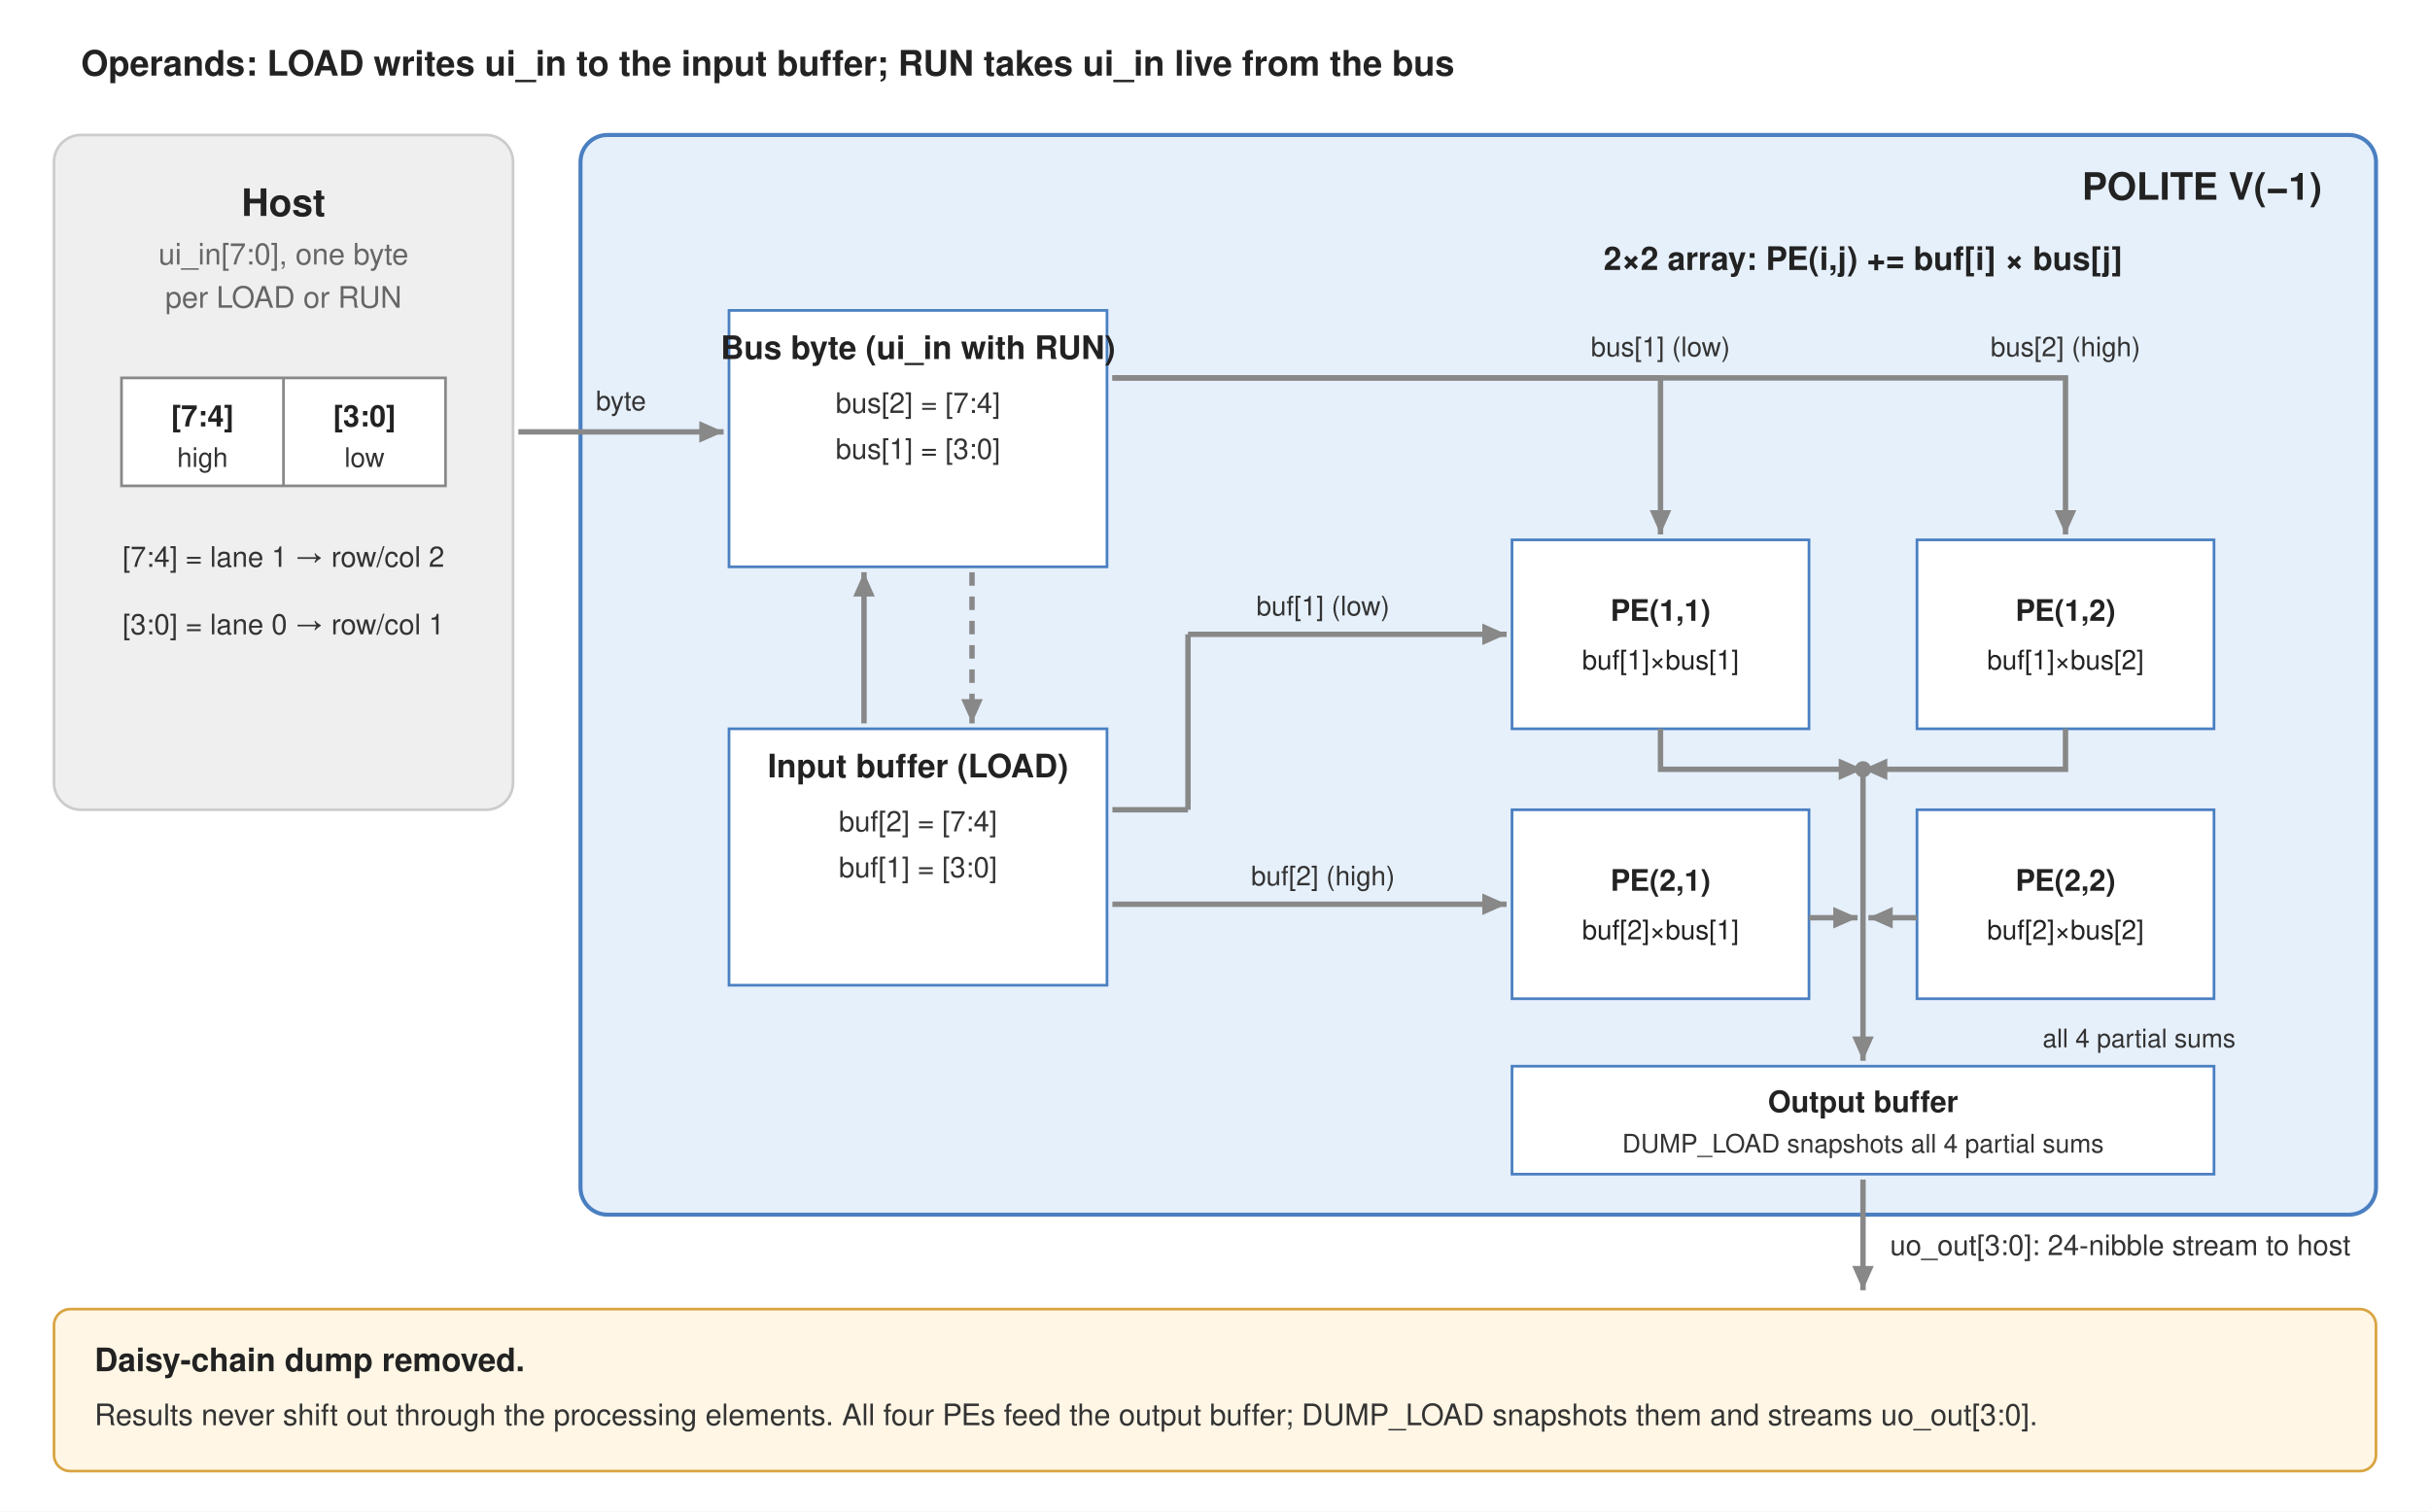
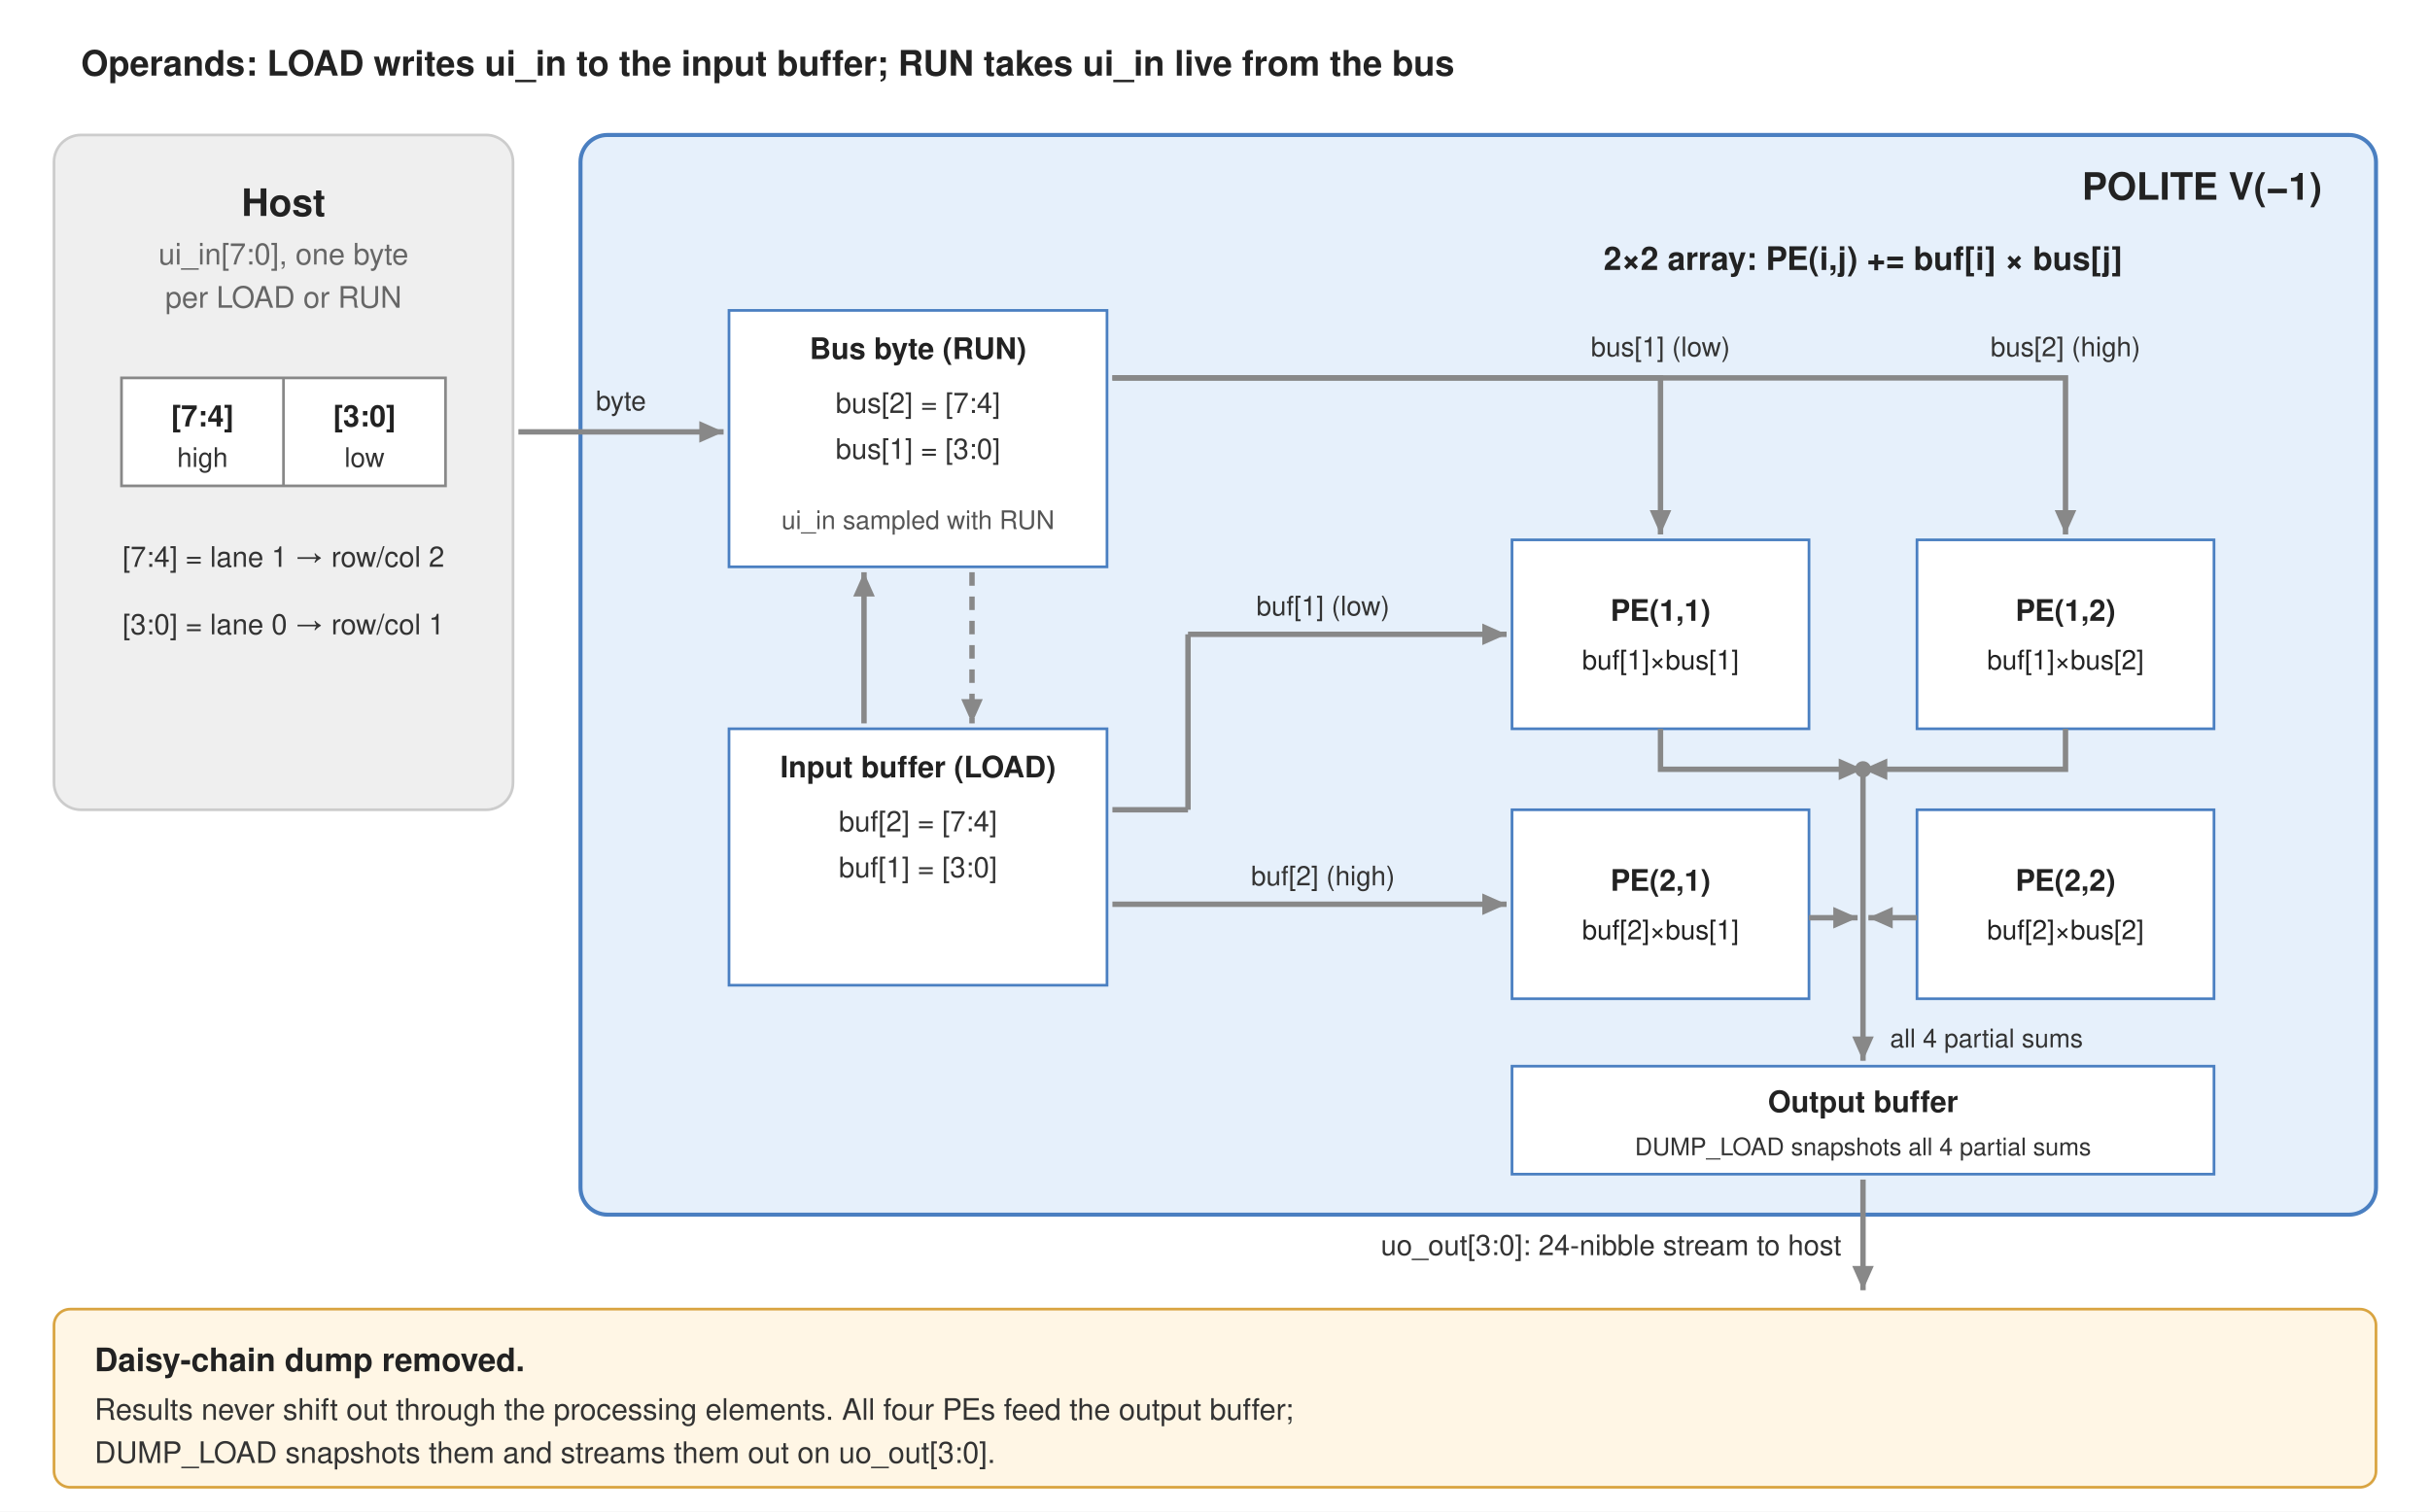
<svg xmlns="http://www.w3.org/2000/svg" width="900" height="560" viewBox="0 0 900 560">
  <defs>
    <marker id="a" markerWidth="10" markerHeight="8" refX="9" refY="4" orient="auto" markerUnits="userSpaceOnUse">
      <path d="M0,0 L9,4 L0,8 z" fill="#888" />
    </marker>
  </defs>
  <rect width="900" height="560" fill="#fff" />
  <text x="30" y="28" font-size="13" font-weight="bold" fill="#222" font-family="Helvetica,Arial,sans-serif">Operands: LOAD writes ui_in to the input buffer; RUN takes ui_in live from the bus</text>
  <rect x="20" y="50" width="170" height="250" rx="10" fill="#efefef" stroke="#ccc" />
  <text x="105" y="80" font-size="14" text-anchor="middle" font-weight="bold" fill="#222" font-family="Helvetica,Arial,sans-serif">Host</text>
  <text x="105" y="98" font-size="11" text-anchor="middle" fill="#666" font-family="Helvetica,Arial,sans-serif">ui_in[7:0], one byte</text>
  <text x="105" y="114" font-size="11" text-anchor="middle" fill="#666" font-family="Helvetica,Arial,sans-serif">per LOAD or RUN</text>
  <rect x="45" y="140" width="120" height="40" fill="#fff" stroke="#888" />
  <line x1="105" y1="140" x2="105" y2="180" stroke="#888" />
  <text x="75" y="158" font-size="11" text-anchor="middle" font-weight="bold" fill="#222" font-family="Helvetica,Arial,sans-serif">[7:4]</text>
  <text x="75" y="173" font-size="10" text-anchor="middle" fill="#333" font-family="Helvetica,Arial,sans-serif">high</text>
  <text x="135" y="158" font-size="11" text-anchor="middle" font-weight="bold" fill="#222" font-family="Helvetica,Arial,sans-serif">[3:0]</text>
  <text x="135" y="173" font-size="10" text-anchor="middle" fill="#333" font-family="Helvetica,Arial,sans-serif">low</text>
  <text x="105" y="210" font-size="10.5" text-anchor="middle" fill="#333" font-family="Helvetica,Arial,sans-serif">[7:4] = lane 1 → row/col 2</text>
  <text x="105" y="235" font-size="10.5" text-anchor="middle" fill="#333" font-family="Helvetica,Arial,sans-serif">[3:0] = lane 0 → row/col 1</text>
  <rect x="215" y="50" width="665" height="400" rx="10" fill="#e6f0fb" stroke="#4a7fc1" stroke-width="1.5" />
  <text x="860" y="74" font-size="14" text-anchor="end" font-weight="bold" fill="#222" font-family="Helvetica,Arial,sans-serif">POLITE V(−1)</text>
  <line x1="192" y1="160" x2="268" y2="160" stroke="#888" stroke-width="2" marker-end="url(#a)" />
  <text x="230" y="152" font-size="10" text-anchor="middle" fill="#333" font-family="Helvetica,Arial,sans-serif">byte</text>
  <rect x="270" y="115" width="140" height="95" fill="#fff" stroke="#4a7fc1" />
-   <text x="340" y="133" font-size="12" text-anchor="middle" font-weight="bold" fill="#222" font-family="Helvetica,Arial,sans-serif">Bus byte (ui_in with RUN)</text>
+   <text x="340" y="133" font-size="11" text-anchor="middle" font-weight="bold" fill="#222" font-family="Helvetica,Arial,sans-serif">Bus byte (RUN)</text>
  <text x="340" y="153" font-size="10.5" text-anchor="middle" fill="#333" font-family="Helvetica,Arial,sans-serif">bus[2] = [7:4]</text>
  <text x="340" y="170" font-size="10.5" text-anchor="middle" fill="#333" font-family="Helvetica,Arial,sans-serif">bus[1] = [3:0]</text>
-   <text x="340" y="196" font-size="9.5" text-anchor="middle" fill="#555" font-family="Helvetica,Arial,sans-serif" />
+   <text x="340" y="196" font-size="9.5" text-anchor="middle" fill="#555" font-family="Helvetica,Arial,sans-serif">ui_in sampled with RUN</text>
  <rect x="270" y="270" width="140" height="95" fill="#fff" stroke="#4a7fc1" />
-   <text x="340" y="288" font-size="12" text-anchor="middle" font-weight="bold" fill="#222" font-family="Helvetica,Arial,sans-serif">Input buffer (LOAD)</text>
+   <text x="340" y="288" font-size="11" text-anchor="middle" font-weight="bold" fill="#222" font-family="Helvetica,Arial,sans-serif">Input buffer (LOAD)</text>
  <text x="340" y="308" font-size="10.5" text-anchor="middle" fill="#333" font-family="Helvetica,Arial,sans-serif">buf[2] = [7:4]</text>
  <text x="340" y="325" font-size="10.5" text-anchor="middle" fill="#333" font-family="Helvetica,Arial,sans-serif">buf[1] = [3:0]</text>
  <text x="340" y="351" font-size="9.5" text-anchor="middle" fill="#555" font-family="Helvetica,Arial,sans-serif" />
  <line x1="320" y1="268" x2="320" y2="212" stroke="#888" stroke-width="2" marker-end="url(#a)" />
  <line x1="360" y1="212" x2="360" y2="268" stroke="#888" stroke-width="2" stroke-dasharray="5,4" marker-end="url(#a)" />
  <text x="232" y="236" font-size="9.5" fill="#333" font-family="Helvetica,Arial,sans-serif" />
  <text x="366" y="236" font-size="9.5" fill="#333" font-family="Helvetica,Arial,sans-serif" />
  <text x="340" y="390" font-size="10" text-anchor="middle" fill="#333" font-family="Helvetica,Arial,sans-serif" />
  <text x="340" y="405" font-size="10" text-anchor="middle" fill="#333" font-family="Helvetica,Arial,sans-serif" />
  <text x="340" y="420" font-size="10" text-anchor="middle" fill="#333" font-family="Helvetica,Arial,sans-serif" />
  <g font-size="11" text-anchor="middle" fill="#222" font-family="Helvetica,Arial,sans-serif">
    <rect x="560" y="200" width="110" height="70" fill="#fff" stroke="#4a7fc1" />
    <text x="615" y="230" font-weight="bold">PE(1,1)</text>
    <text x="615" y="248" font-size="10">buf[1]×bus[1]</text>
    <rect x="710" y="200" width="110" height="70" fill="#fff" stroke="#4a7fc1" />
    <text x="765" y="230" font-weight="bold">PE(1,2)</text>
    <text x="765" y="248" font-size="10">buf[1]×bus[2]</text>
    <rect x="560" y="300" width="110" height="70" fill="#fff" stroke="#4a7fc1" />
    <text x="615" y="330" font-weight="bold">PE(2,1)</text>
    <text x="615" y="348" font-size="10">buf[2]×bus[1]</text>
    <rect x="710" y="300" width="110" height="70" fill="#fff" stroke="#4a7fc1" />
    <text x="765" y="330" font-weight="bold">PE(2,2)</text>
    <text x="765" y="348" font-size="10">buf[2]×bus[2]</text>
  </g>
  <text x="690" y="100" font-size="12" text-anchor="middle" font-weight="bold" fill="#222" font-family="Helvetica,Arial,sans-serif">2×2 array: PE(i,j) += buf[i] × bus[j]</text>
  <polyline points="412,140 615,140 615,198" fill="none" stroke="#888" stroke-width="2" marker-end="url(#a)" />
  <polyline points="412,140 765,140 765,198" fill="none" stroke="#888" stroke-width="2" marker-end="url(#a)" />
  <text x="615" y="132" font-size="10" text-anchor="middle" fill="#333" font-family="Helvetica,Arial,sans-serif">bus[1] (low)</text>
  <text x="765" y="132" font-size="10" text-anchor="middle" fill="#333" font-family="Helvetica,Arial,sans-serif">bus[2] (high)</text>
  <line x1="440" y1="235" x2="558" y2="235" stroke="#888" stroke-width="2" marker-end="url(#a)" />
  <line x1="412" y1="335" x2="558" y2="335" stroke="#888" stroke-width="2" marker-end="url(#a)" />
  <line x1="412" y1="300" x2="440" y2="300" stroke="#888" stroke-width="2" />
  <line x1="440" y1="300" x2="440" y2="235" stroke="#888" stroke-width="2" />
  <text x="490" y="228" font-size="10" text-anchor="middle" fill="#333" font-family="Helvetica,Arial,sans-serif">buf[1] (low)</text>
  <text x="490" y="328" font-size="10" text-anchor="middle" fill="#333" font-family="Helvetica,Arial,sans-serif">buf[2] (high)</text>
  <rect x="560" y="395" width="260" height="40" fill="#fff" stroke="#4a7fc1" />
  <text x="690" y="412" font-size="11" text-anchor="middle" font-weight="bold" fill="#222" font-family="Helvetica,Arial,sans-serif">Output buffer</text>
-   <text x="690" y="427" font-size="9.5" text-anchor="middle" fill="#333" font-family="Helvetica,Arial,sans-serif">DUMP_LOAD snapshots all 4 partial sums</text>
+   <text x="690" y="428" font-size="9" text-anchor="middle" fill="#333" font-family="Helvetica,Arial,sans-serif">DUMP_LOAD snapshots all 4 partial sums</text>
  <line x1="690" y1="285" x2="690" y2="393" stroke="#888" stroke-width="2" marker-end="url(#a)" />
  <polyline points="615,270 615,285 690,285" fill="none" stroke="#888" stroke-width="2" marker-end="url(#a)" />
  <polyline points="765,270 765,285 690,285" fill="none" stroke="#888" stroke-width="2" marker-end="url(#a)" />
  <line x1="670" y1="340" x2="688" y2="340" stroke="#888" stroke-width="2" marker-end="url(#a)" />
  <line x1="710" y1="340" x2="692" y2="340" stroke="#888" stroke-width="2" marker-end="url(#a)" />
  <circle cx="690" cy="285" r="3" fill="#888" />
-   <text x="828" y="388" font-size="9.5" text-anchor="end" fill="#333" font-family="Helvetica,Arial,sans-serif">all 4 partial sums</text>
+   <text x="700" y="388" font-size="9.5" text-anchor="start" fill="#333" font-family="Helvetica,Arial,sans-serif">all 4 partial sums</text>
  <line x1="690" y1="437" x2="690" y2="478" stroke="#888" stroke-width="2" marker-end="url(#a)" />
-   <text x="700" y="465" font-size="10.5" fill="#333" font-family="Helvetica,Arial,sans-serif">uo_out[3:0]: 24-nibble stream to host</text>
-   <rect x="20" y="485" width="860" height="60" rx="6" fill="#fff6e5" stroke="#d9a441" />
+   <text x="682" y="465" font-size="10.5" text-anchor="end" fill="#333" font-family="Helvetica,Arial,sans-serif">uo_out[3:0]: 24-nibble stream to host</text>
+   <rect x="20" y="485" width="860" height="66" rx="6" fill="#fff6e5" stroke="#d9a441" />
  <text x="35" y="508" font-size="12" font-weight="bold" fill="#222" font-family="Helvetica,Arial,sans-serif">Daisy-chain dump removed.</text>
-   <text x="35" y="528" font-size="11" fill="#333" font-family="Helvetica,Arial,sans-serif">Results never shift out through the processing elements. All four PEs feed the output buffer; DUMP_LOAD snapshots them and streams uo_out[3:0].</text>
+   <text x="35" y="526" font-size="11" fill="#333" font-family="Helvetica,Arial,sans-serif">Results never shift out through the processing elements. All four PEs feed the output buffer;</text>
+   <text x="35" y="542" font-size="11" fill="#333" font-family="Helvetica,Arial,sans-serif">DUMP_LOAD snapshots them and streams them out on uo_out[3:0].</text>
</svg>
